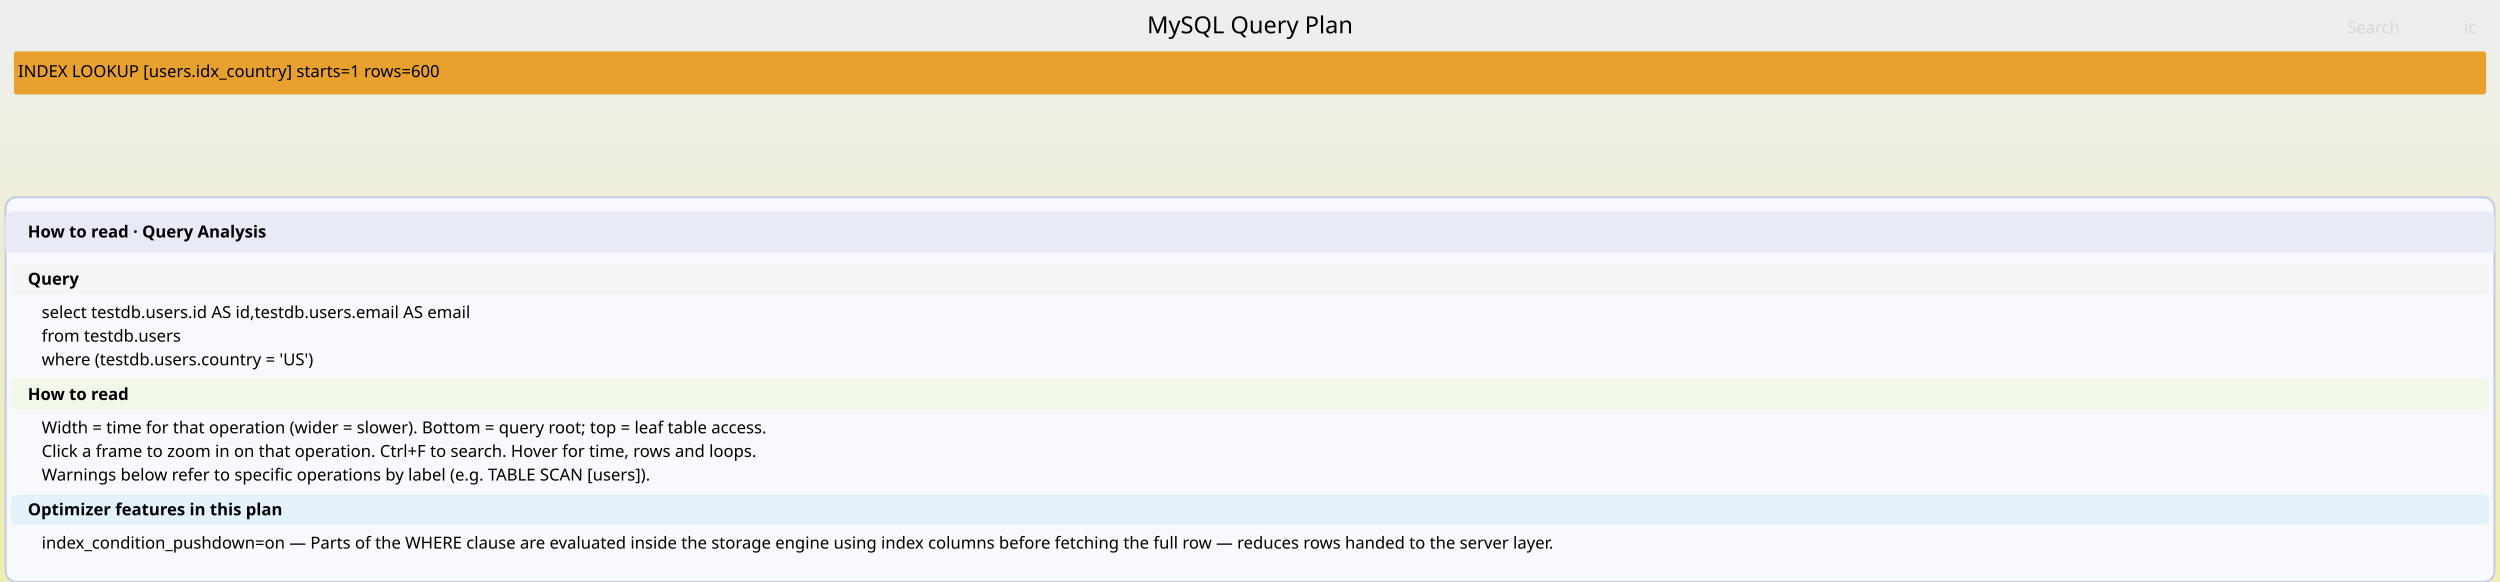
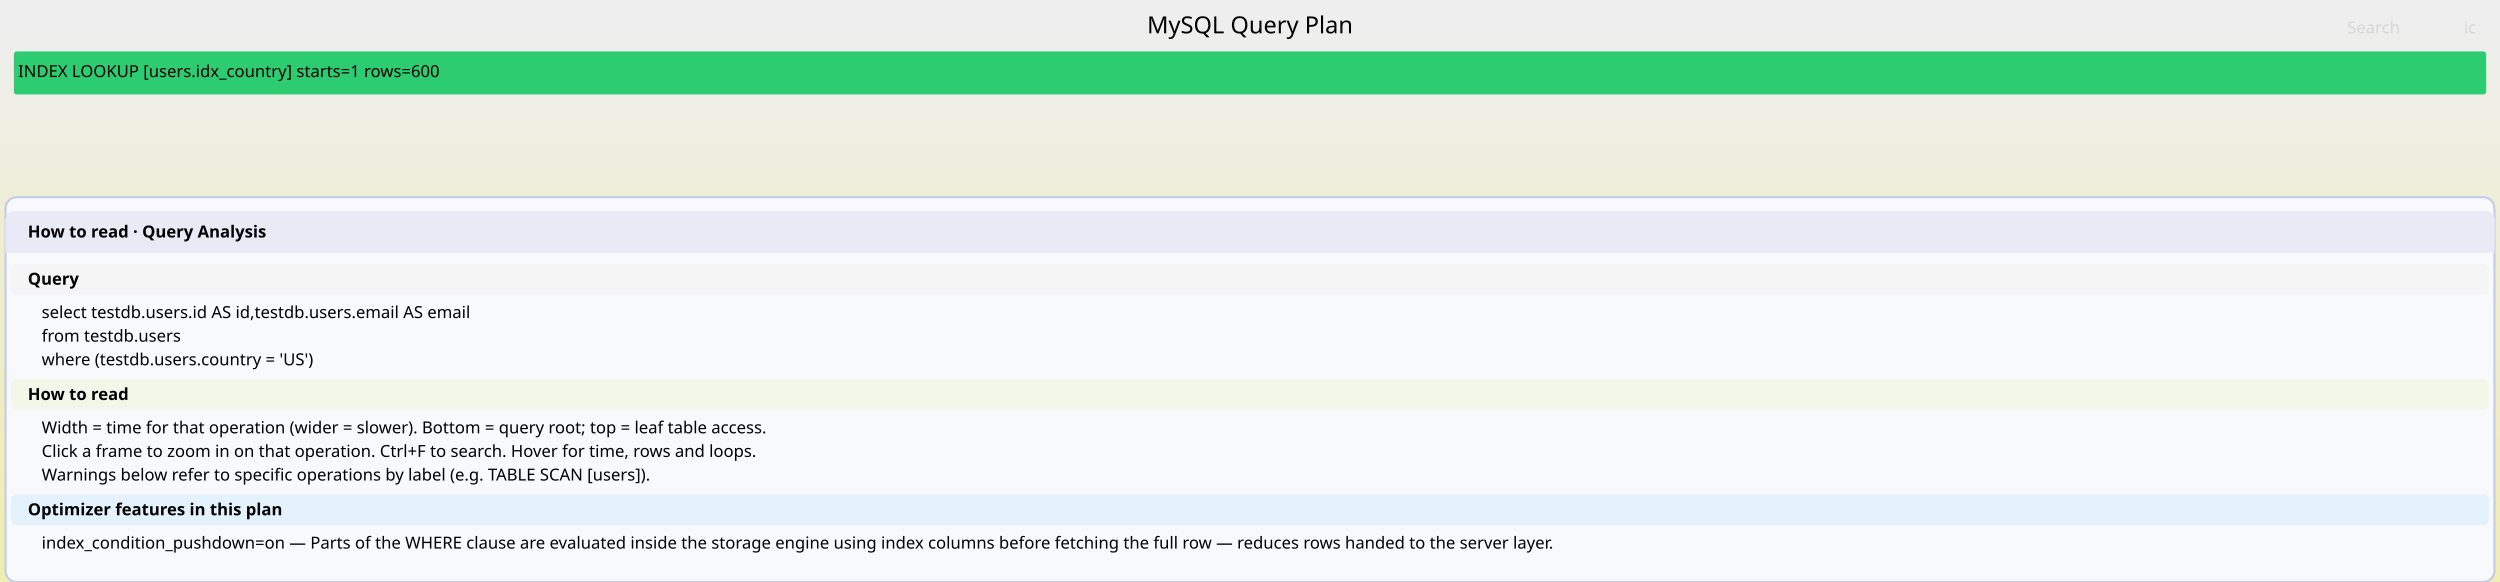
<svg xmlns="http://www.w3.org/2000/svg" version="1.1" width="1800" height="419" viewBox="0 0 1800 419" style="max-width: 100%; height: auto;">
  <defs>
    <linearGradient id="background" y1="0" y2="1" x1="0" x2="0">
      <stop stop-color="#eeeeee" offset="5%" />
      <stop stop-color="#eeeeb0" offset="95%" />
    </linearGradient>
  </defs>
  <style type="text/css">text { font-family: Verdana; font-size: 12px; fill: rgb(0,0,0); }
#search, #ignorecase { opacity:0.1; cursor:pointer; } #search:hover, #search.show, #ignorecase:hover, #ignorecase.show { opacity:1; }
#title { text-anchor:middle; font-size:17px } #unzoom { cursor:pointer; } #frames &gt; *:hover { stroke:black; stroke-width:0.5; cursor:pointer; } .hide { display:none; } .parent { opacity:0.5; }</style>
  <rect width="100%" height="100%" fill="url(#background)" />
  <text id="title" x="900" y="24">MySQL Query Plan</text>
  <text id="details" x="10" y="117"> </text>
  <text id="unzoom" class="hide" x="10" y="24">Reset Zoom</text>
  <text id="search" x="1690" y="24">Search</text>
  <text id="ignorecase" x="1774" y="24">ic</text>
  <text id="matched" x="1690" y="117"> </text>
  <g id="frames">
    <g data-teach-index="0">
-       <rect x="10.0" y="37.0" width="1780.0" height="31.0" fill="rgb(232,160,47)" rx="2" ry="2" />
+       <rect x="10.0" y="37.0" width="1780.0" height="31.0" fill="#2ecc71" rx="2" ry="2" />
      <text x="13.00" y="55.50">INDEX LOOKUP [users.idx_country] starts=1 rows=600</text>
    </g>
  </g>
  <rect x="4" y="142" width="1792" height="277" fill="#f8f9fc" stroke="#c5cae9" stroke-width="1.5" rx="8" />
  <rect x="4" y="152" width="1792" height="30" fill="#e8eaf6" rx="6" />
  <rect x="4" y="158" width="1792" height="24" fill="#e8eaf6" />
  <text x="20" y="171" font-family="Arial,sans-serif" font-size="13" font-weight="bold" fill="#283593">How to read · Query Analysis</text>
  <rect x="8" y="190" width="1784" height="22" fill="#f5f5f5" rx="4" />
  <text x="20" y="205" font-family="Arial,sans-serif" font-size="11" font-weight="bold" fill="#37474f">Query</text>
  <text x="30" y="229" font-family="Courier New,Courier,monospace" font-size="11" fill="#263238">select testdb.users.id AS id,testdb.users.email AS email</text>
  <text x="30" y="246" font-family="Courier New,Courier,monospace" font-size="11" fill="#263238">from testdb.users</text>
  <text x="30" y="263" font-family="Courier New,Courier,monospace" font-size="11" fill="#263238">where (testdb.users.country = 'US')</text>
  <rect x="8" y="273" width="1784" height="22" fill="#f1f8e9" rx="4" />
  <text x="20" y="288" font-family="Arial,sans-serif" font-size="11" font-weight="bold" fill="#33691e">How to read</text>
  <text x="30" y="312" font-family="Arial,sans-serif" font-size="11" fill="#455a64">Width = time for that operation (wider = slower). Bottom = query root; top = leaf table access.</text>
  <text x="30" y="329" font-family="Arial,sans-serif" font-size="11" fill="#455a64">Click a frame to zoom in on that operation. Ctrl+F to search. Hover for time, rows and loops.</text>
  <text x="30" y="346" font-family="Arial,sans-serif" font-size="11" fill="#455a64">Warnings below refer to specific operations by label (e.g. TABLE SCAN [users]).</text>
  <rect x="8" y="356" width="1784" height="22" fill="#e3f2fd" rx="4" />
  <text x="20" y="371" font-family="Arial,sans-serif" font-size="11" font-weight="bold" fill="#0d47a1">Optimizer features in this plan</text>
  <text x="30" y="395" font-family="Arial,sans-serif" font-size="11" fill="#1565c0">index_condition_pushdown=on — Parts of the WHERE clause are evaluated inside the storage engine using index columns before fetching the full row — reduces rows handed to the server layer.</text>
</svg>
